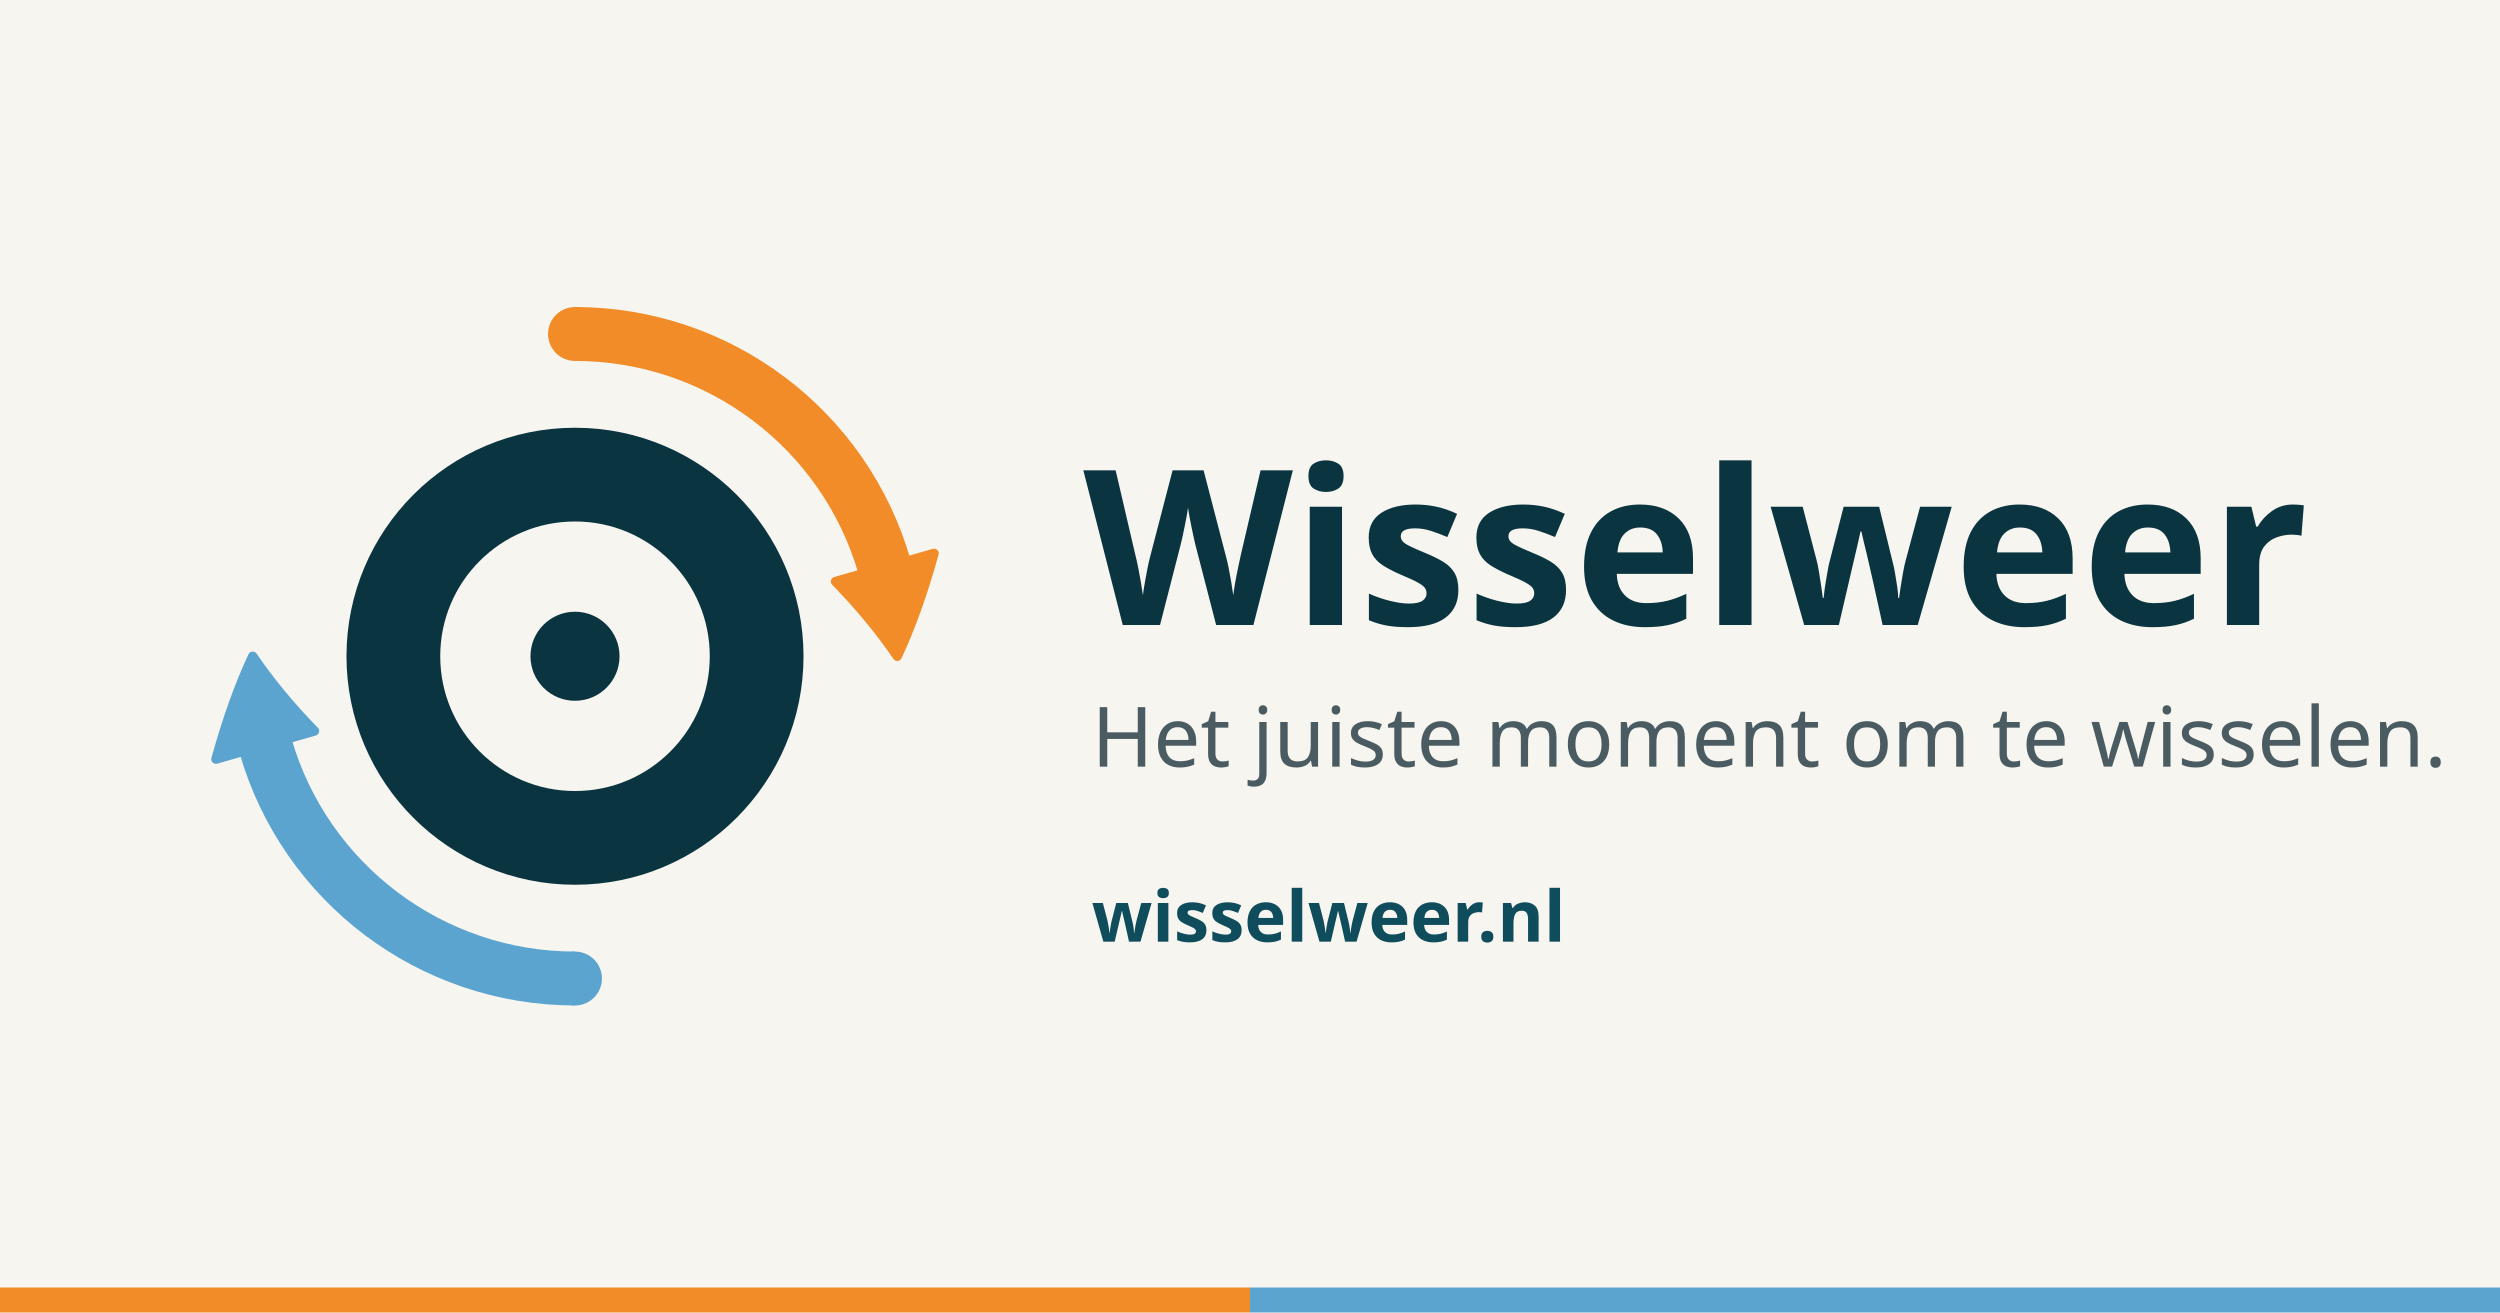
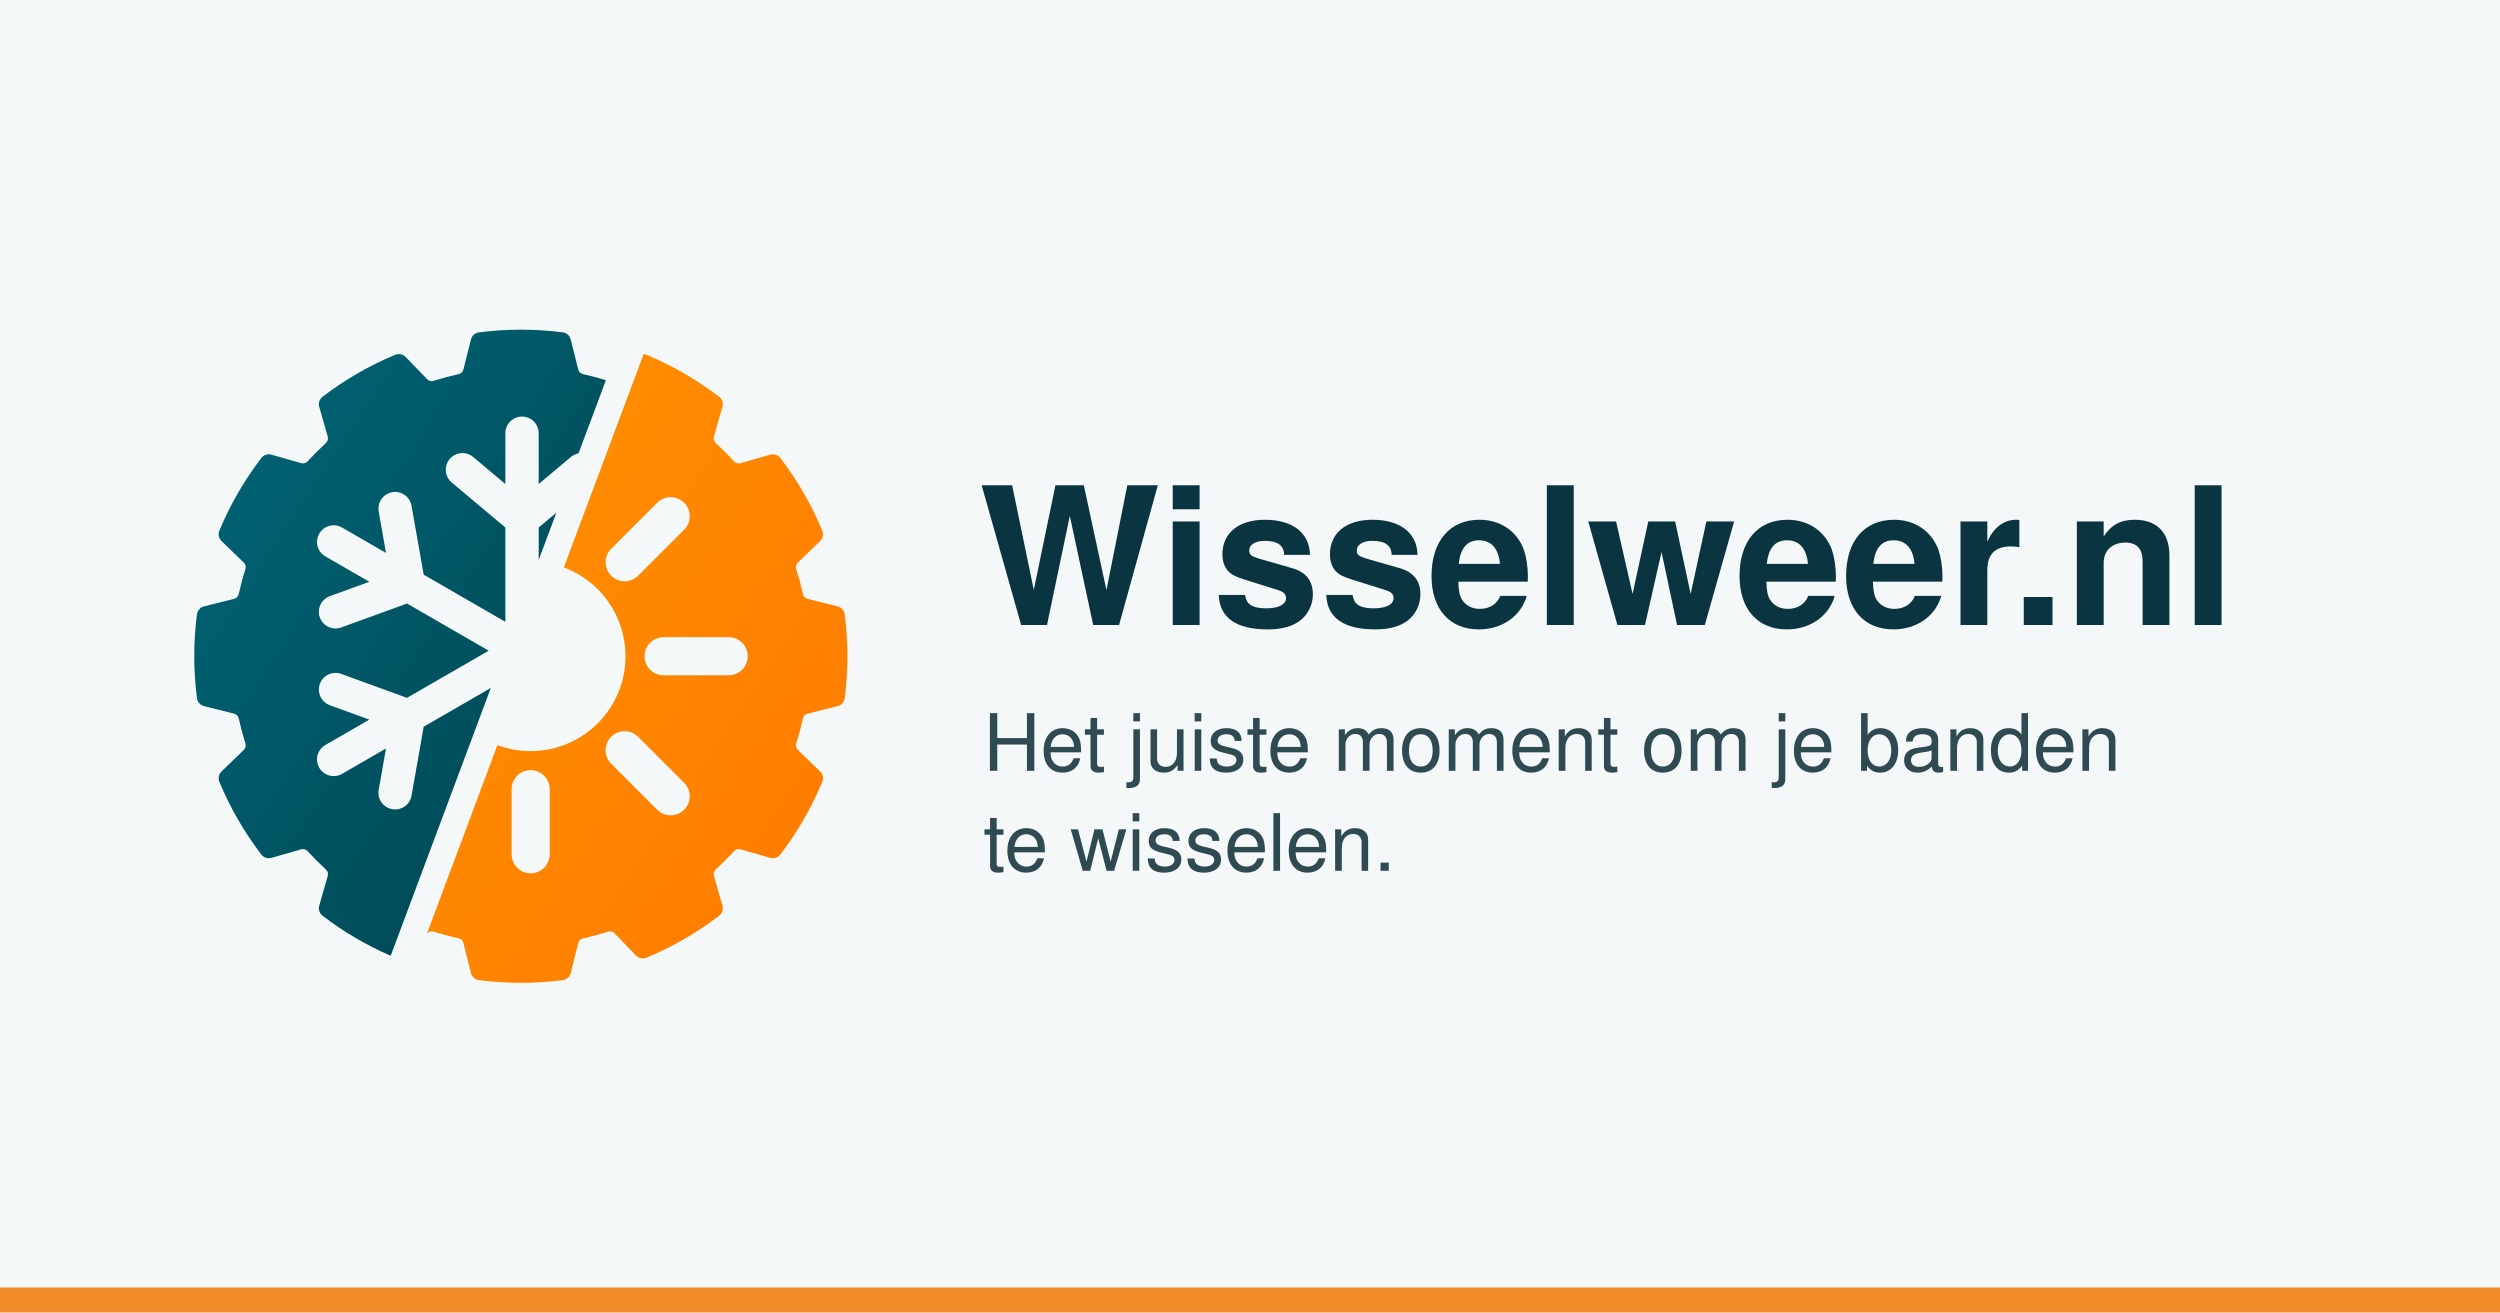
- <svg xmlns="http://www.w3.org/2000/svg" viewBox="0 0 1200 630" width="1200" height="630">
-   <rect width="1200" height="630" fill="#F7F5F0" />
-   <g transform="translate(96 135) scale(5.625)">
-     <circle cx="32" cy="32" r="15.5" fill="none" stroke="#0A3540" stroke-width="8" />
-     <circle cx="32" cy="32" r="3.8" fill="#0A3540" />
-     <path d="M32 4.5A27.5 27.5 0 0 1 58.43 24.42" fill="none" stroke="#F28C28" stroke-width="4.6" />
-     <circle cx="32" cy="4.5" r="2.3" fill="#F28C28" />
-     <path d="M62.64 23.22Q61.23 28.31 59.5 32Q57.33 28.8 54.23 25.62Z" fill="#F28C28" stroke="#F28C28" stroke-width=".8" stroke-linejoin="round" />
-     <path d="M32 59.5A27.5 27.5 0 0 1 5.57 39.58" fill="none" stroke="#5BA4CF" stroke-width="4.6" />
-     <circle cx="32" cy="59.5" r="2.3" fill="#5BA4CF" />
-     <path d="M1.36 40.78Q2.77 35.69 4.5 32Q6.67 35.2 9.77 38.38Z" fill="#5BA4CF" stroke="#5BA4CF" stroke-width=".8" stroke-linejoin="round" />
-   </g>
-   <g font-family="'Atkinson Hyperlegible Next', system-ui, sans-serif">
-     <text x="520" y="300" font-size="104" font-weight="700" fill="#0A3540">Wisselweer</text>
-     <text x="524" y="368" font-size="40" fill="#4A5C61">Het juiste moment om te wisselen.</text>
-     <text x="524" y="452" font-size="34" font-weight="700" fill="#0F4C5C">wisselweer.nl</text>
-   </g>
-   <rect y="618" width="600" height="12" fill="#F28C28" />
-   <rect x="600" y="618" width="600" height="12" fill="#5BA4CF" />
+ <svg xmlns="http://www.w3.org/2000/svg" width="1200" height="630" viewBox="0 0 1200 630">
+   <rect width="1200" height="630" fill="#F5F8F9" />
+   <rect y="618" width="1200" height="12" fill="#F28C28" />
+   <svg x="90" y="155" width="320" height="320" viewBox="0 0 840 840">
+     <defs>
+       <linearGradient id="winterGradient" x1="0" y1="0" x2="1" y2="1">
+         <stop offset="0" stop-color="#006778" />
+         <stop offset="1" stop-color="#00444f" />
+       </linearGradient>
+       <linearGradient id="summerGradient" x1="0" y1="0" x2="1" y2="1">
+         <stop offset="0" stop-color="#ff9200" />
+         <stop offset="1" stop-color="#ff7900" />
+       </linearGradient>
+     </defs>
+     <path id="winter-blauw" fill="url(#winterGradient)" d="M341.65,64.53 C344.61,63.88 346.95,61.61 347.68,58.66 L357.13,20.89 C358.33,16.1 362.33,12.53 367.23,11.9 C402.26,7.37 437.74,7.37 472.77,11.9 C477.67,12.53 481.67,16.1 482.87,20.89 L492.32,58.66 C493.05,61.61 495.39,63.88 498.35,64.53 C508.07,66.67 517.69,69.21 527.19,72.14 L492.71,164.36 C489.27,165 485.95,166.51 483.07,168.92 L442.5,202.97 L442.5,139 C442.5,127.4 433.1,118 421.5,118 C409.9,118 400.5,127.4 400.5,139 L400.5,202.97 L359.93,168.92 C351.04,161.46 337.8,162.62 330.34,171.51 C322.89,180.39 324.04,193.64 332.93,201.09 L400.5,257.79 L400.5,376.63 L297.59,317.21 L282.27,230.34 C280.26,218.92 269.36,211.29 257.94,213.31 C246.52,215.32 238.89,226.21 240.91,237.64 L250.1,289.8 L194.71,257.81 C184.66,252.01 171.82,255.46 166.02,265.5 C160.22,275.54 163.66,288.39 173.71,294.19 L229.1,326.17 L179.33,344.28 C168.43,348.25 162.82,360.3 166.78,371.2 C170.75,382.1 182.8,387.72 193.7,383.75 L276.59,353.58 L379.5,413 L276.59,472.42 L193.7,442.25 C182.8,438.28 170.75,443.9 166.78,454.8 C162.82,465.7 168.43,477.75 179.33,481.72 L229.1,499.83 L173.71,531.81 C163.66,537.61 160.22,550.46 166.02,560.5 C171.82,570.54 184.66,573.99 194.71,568.19 L250.1,536.2 L240.91,588.36 C238.89,599.79 246.52,610.68 257.94,612.69 C269.36,614.71 280.26,607.08 282.27,595.66 L297.59,508.79 L382.2,459.94 L256.02,797.42 C225.51,784.16 196.7,767.25 170.25,747.04 C166.33,744.05 164.64,738.95 166,734.21 L176.7,696.77 C177.54,693.85 176.65,690.71 174.41,688.67 C166.38,681.32 158.68,673.62 151.33,665.59 C149.29,663.35 146.15,662.46 143.23,663.3 L105.79,674 C101.05,675.36 95.95,673.67 92.96,669.75 C71.52,641.68 53.78,610.96 40.19,578.35 C38.29,573.79 39.37,568.54 42.92,565.11 L70.91,538.04 C73.1,535.93 73.9,532.77 72.98,529.88 C69.69,519.5 66.88,508.98 64.53,498.35 C63.88,495.39 61.61,493.05 58.66,492.32 L20.89,482.87 C16.1,481.67 12.53,477.67 11.9,472.77 C7.37,437.74 7.37,402.26 11.9,367.23 C12.53,362.33 16.1,358.33 20.89,357.13 L58.66,347.68 C61.61,346.95 63.88,344.61 64.53,341.65 C66.88,331.02 69.69,320.5 72.98,310.12 C73.9,307.23 73.1,304.07 70.91,301.96 L42.92,274.89 C39.37,271.46 38.29,266.21 40.19,261.65 C53.78,229.04 71.52,198.32 92.96,170.25 C95.95,166.33 101.05,164.64 105.79,166 L143.23,176.7 C146.15,177.54 149.29,176.65 151.33,174.41 C158.68,166.38 166.38,158.68 174.41,151.33 C176.65,149.29 177.54,146.15 176.7,143.23 L166,105.79 C164.64,101.05 166.33,95.95 170.25,92.96 C198.32,71.52 229.04,53.78 261.65,40.19 C266.21,38.29 271.46,39.37 274.89,42.92 L301.96,70.91 C304.07,73.1 307.23,73.9 310.12,72.98 C320.5,69.69 331.02,66.88 341.65,64.53 Z M464.77,239.11 L442.5,298.66 L442.5,257.79 L464.77,239.11 Z" />
+     <path id="zomer-oranje" fill="url(#summerGradient)" d="M301.78,769.27 L390.5,531.96 C403.53,536.84 417.64,539.5 432.37,539.5 C498.36,539.5 551.87,486 551.87,420 C551.87,368.73 519.58,325 474.23,308.04 L574.7,39.3 C575.94,39.4 577.17,39.69 578.35,40.19 C610.96,53.78 641.68,71.52 669.75,92.96 C673.67,95.95 675.36,101.05 674,105.79 L663.3,143.23 C662.46,146.15 663.35,149.29 665.59,151.33 C673.62,158.68 681.32,166.38 688.67,174.41 C690.71,176.65 693.85,177.54 696.77,176.7 L734.21,166 C738.95,164.64 744.05,166.33 747.04,170.25 C768.48,198.32 786.22,229.04 799.81,261.65 C801.71,266.21 800.63,271.46 797.08,274.89 L769.09,301.96 C766.9,304.07 766.1,307.23 767.02,310.12 C770.31,320.5 773.12,331.02 775.47,341.65 C776.12,344.61 778.39,346.95 781.34,347.68 L819.11,357.13 C823.9,358.33 827.47,362.33 828.1,367.23 C832.63,402.26 832.63,437.74 828.1,472.77 C827.47,477.67 823.9,481.67 819.11,482.87 L781.34,492.32 C778.39,493.05 776.12,495.39 775.47,498.35 C773.12,508.98 770.31,519.5 767.02,529.88 C766.1,532.77 766.9,535.93 769.09,538.04 L797.08,565.11 C800.63,568.54 801.71,573.79 799.81,578.35 C786.22,610.96 768.48,641.68 747.04,669.75 C744.05,673.67 738.95,675.36 734.21,674 L696.77,663.3 C693.85,662.46 690.71,663.35 688.67,665.59 C681.32,673.62 673.62,681.32 665.59,688.67 C663.35,690.71 662.46,693.85 663.3,696.77 L674,734.21 C675.36,738.95 673.67,744.05 669.75,747.04 C641.68,768.48 610.96,786.22 578.35,799.81 C573.79,801.71 568.54,800.63 565.11,797.08 L538.04,769.09 C535.93,766.9 532.77,766.1 529.88,767.02 C519.5,770.31 508.98,773.12 498.35,775.47 C495.39,776.12 493.05,778.39 492.32,781.34 L482.87,819.11 C481.67,823.9 477.67,827.47 472.77,828.1 C437.74,832.63 402.26,832.63 367.23,828.1 C362.33,827.47 358.33,823.9 357.13,819.11 L347.68,781.34 C346.95,778.39 344.61,776.12 341.65,775.47 C331.02,773.12 320.5,770.31 310.12,767.02 C307.23,766.1 304.07,766.9 301.96,769.09 Z M533.84,555.41 L591.82,613.39 C601.19,622.77 616.39,622.77 625.76,613.39 C635.13,604.02 635.13,588.83 625.76,579.45 L567.78,521.47 C558.4,512.1 543.21,512.1 533.84,521.47 C524.46,530.84 524.46,546.04 533.84,555.41 Z M567.78,318.53 L625.76,260.55 C635.13,251.17 635.13,235.98 625.76,226.61 C616.39,217.23 601.19,217.23 591.82,226.61 L533.84,284.59 C524.46,293.96 524.46,309.16 533.84,318.53 C543.21,327.9 558.4,327.9 567.78,318.53 Z M408.37,587.5 L408.37,669.5 C408.37,682.75 419.11,693.5 432.37,693.5 C445.62,693.5 456.37,682.75 456.37,669.5 L456.37,587.5 C456.37,574.25 445.62,563.5 432.37,563.5 C419.11,563.5 408.37,574.25 408.37,587.5 Z M599.87,444 L681.87,444 C695.12,444 705.87,433.25 705.87,420 C705.87,406.75 695.12,396 681.87,396 L599.87,396 C586.61,396 575.87,406.75 575.87,420 C575.87,433.25 586.61,444 599.87,444 Z" />
+   </svg>
+   <text x="470" y="300" font-family="Helvetica Neue, Helvetica, Arial" font-weight="700" font-size="92" fill="#0A3540">Wisselweer.nl</text>
+   <text x="472" y="370" font-family="Helvetica Neue, Helvetica, Arial" font-size="38" fill="#2F4A51">Het juiste moment om je banden</text>
+   <text x="472" y="418" font-family="Helvetica Neue, Helvetica, Arial" font-size="38" fill="#2F4A51">te wisselen.</text>
</svg>
